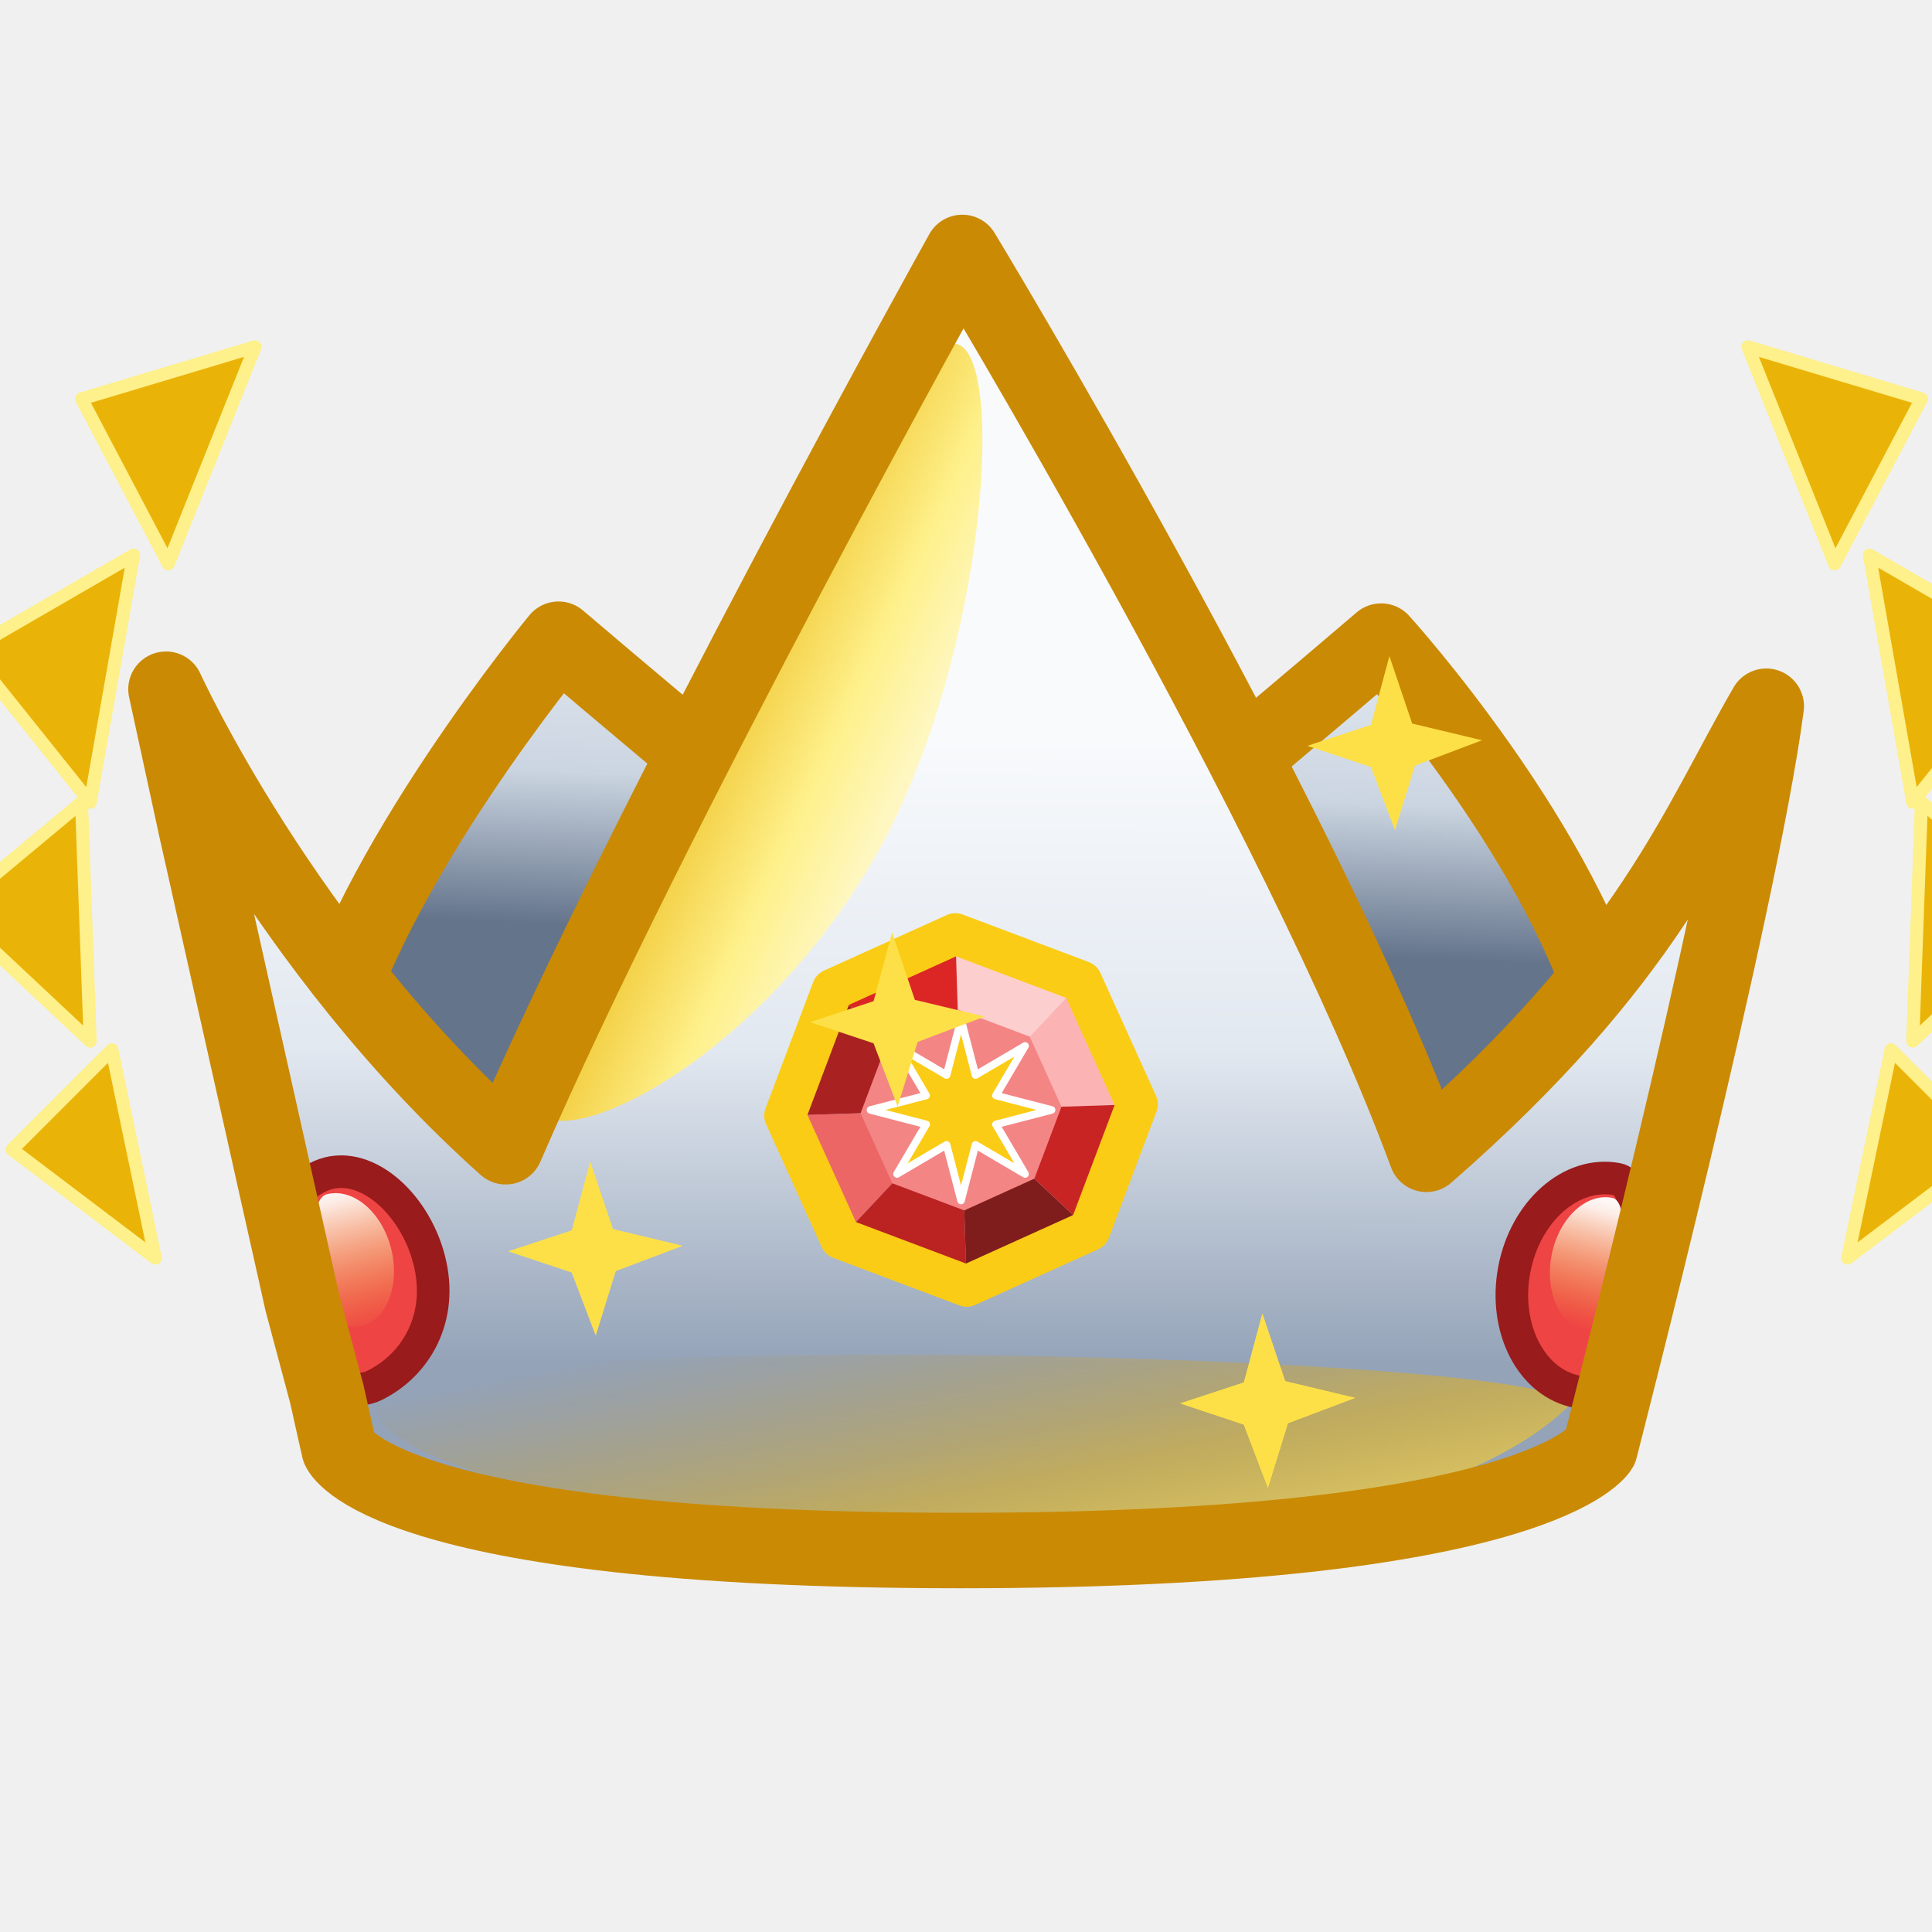
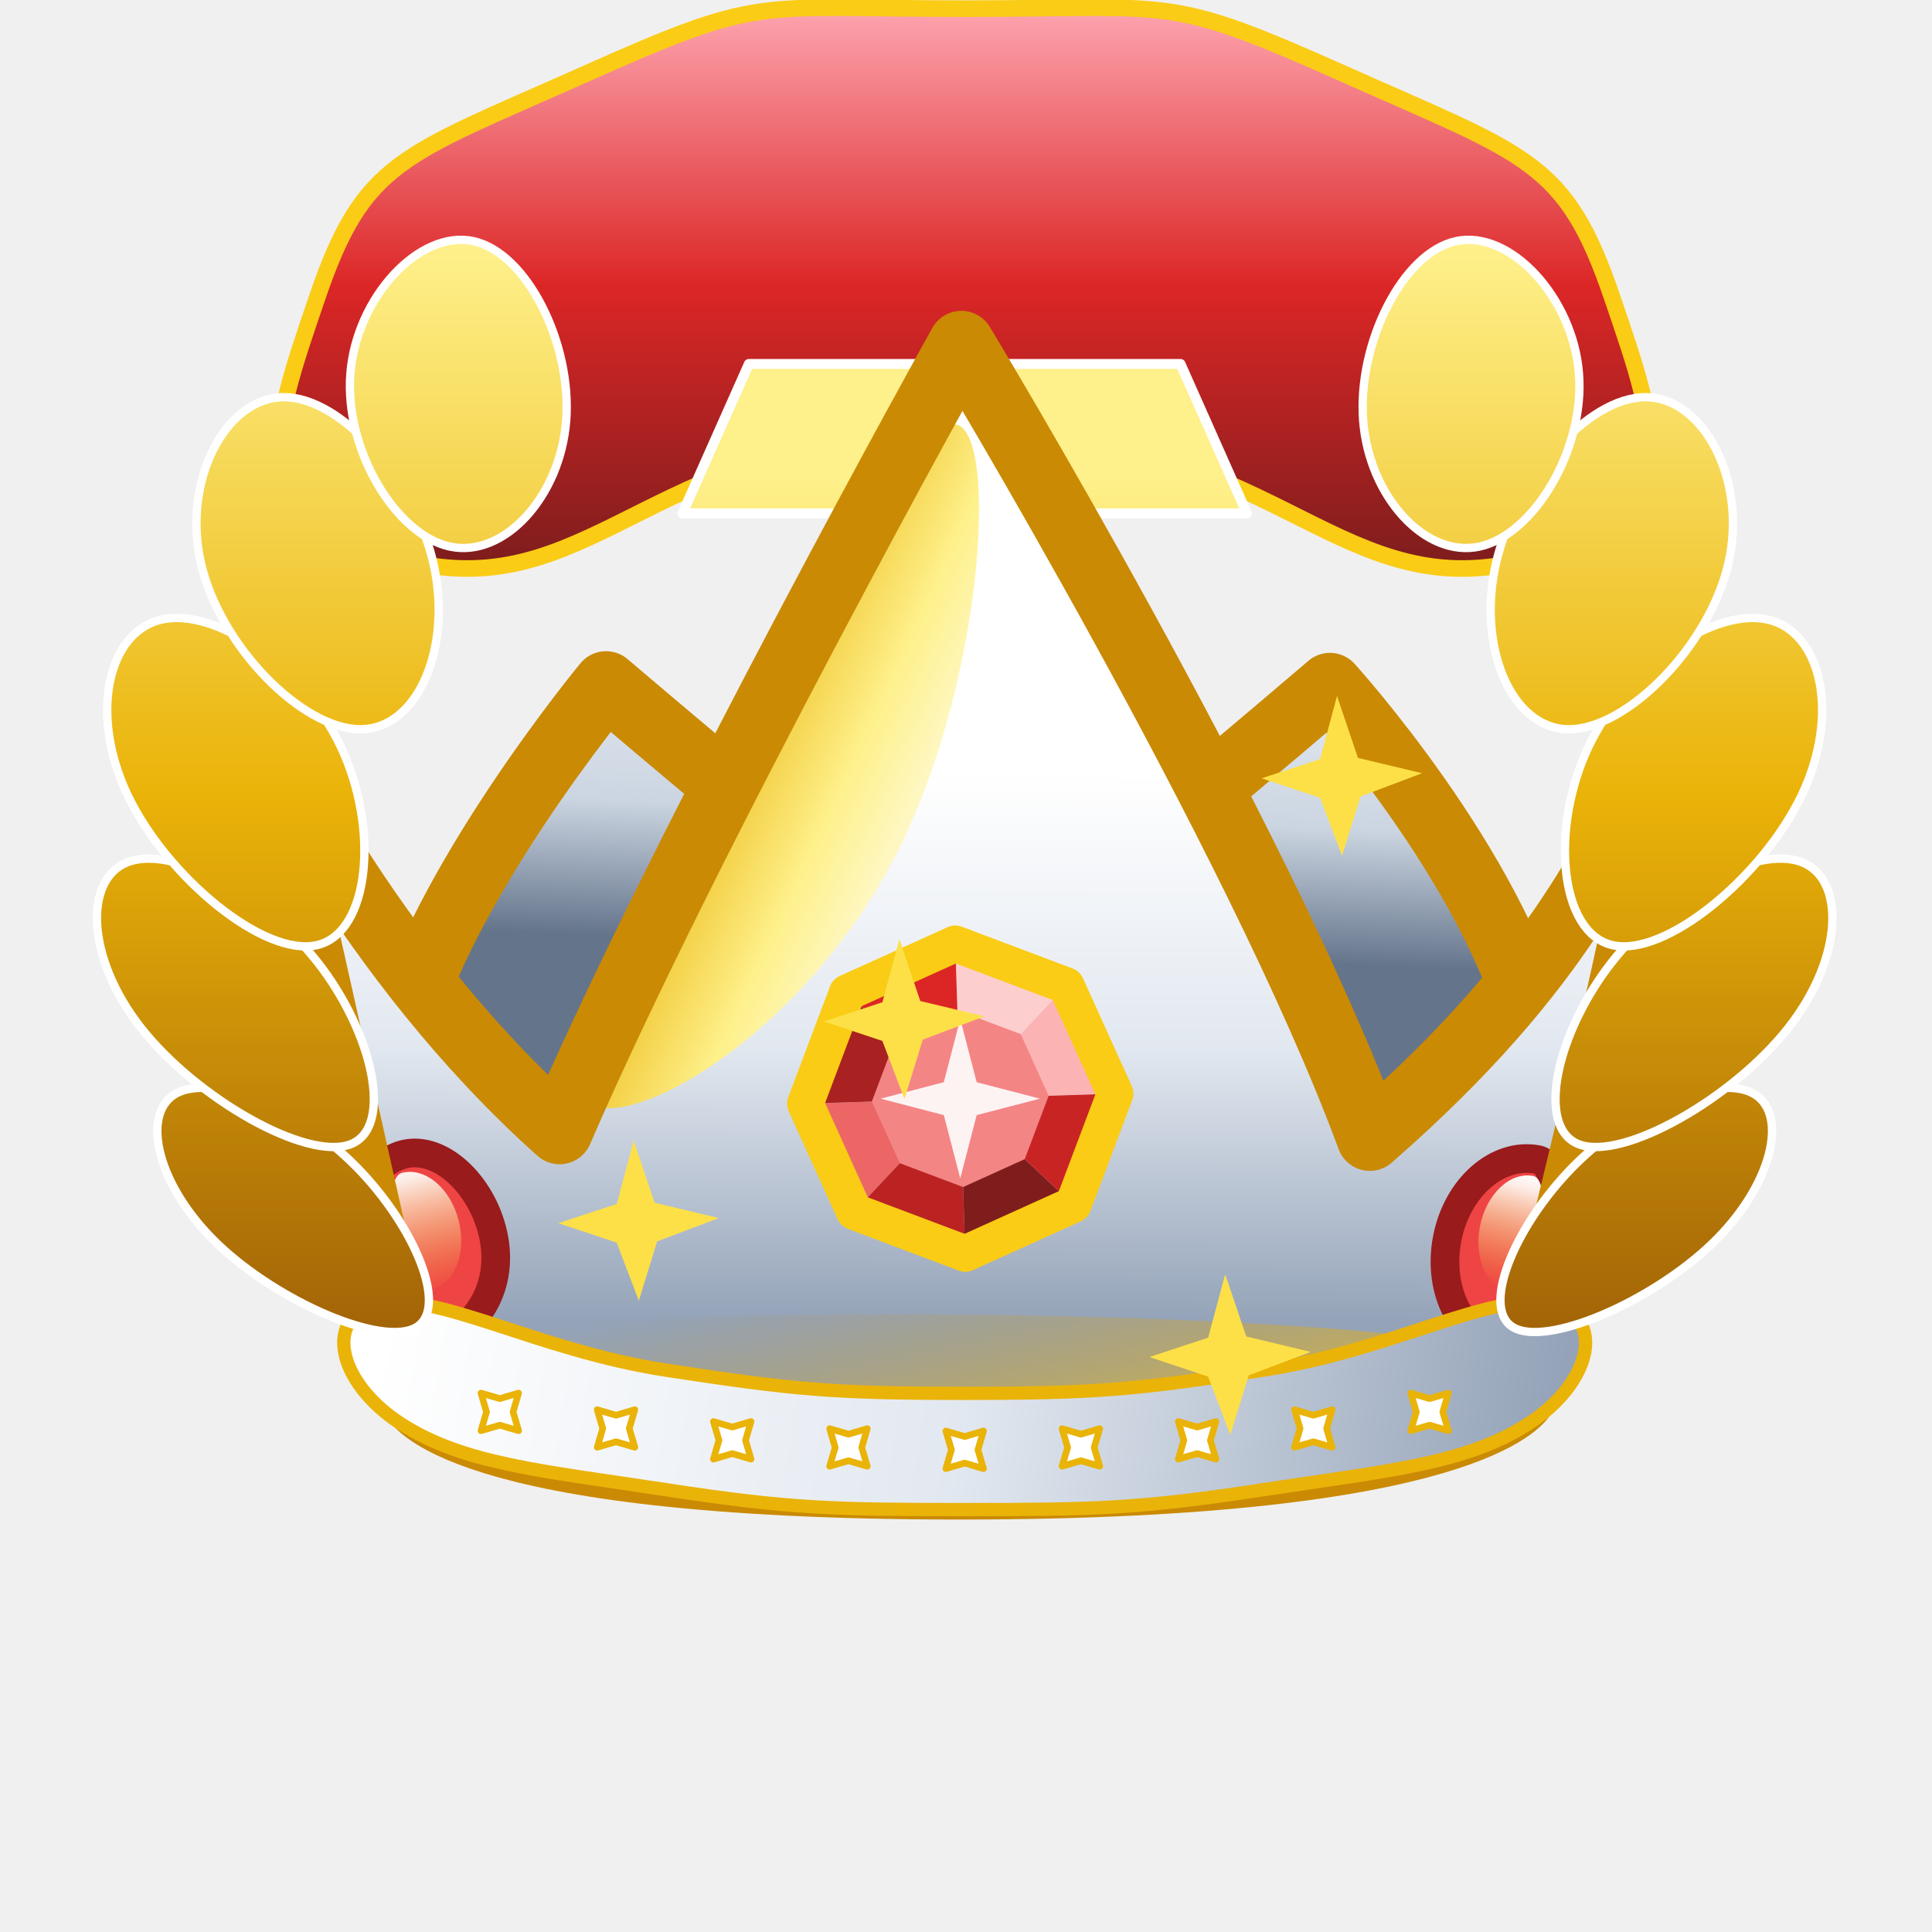
<svg xmlns="http://www.w3.org/2000/svg" viewBox="0 0 512 512" width="512" height="512">
  <defs>
-     <linearGradient id="lg_1" gradientUnits="userSpaceOnUse" x1="-2" y1="-60" x2="-5.258" y2="21.203">
+     <linearGradient id="lg_1" gradientUnits="userSpaceOnUse" x1="0" y1="-262" x2="0" y2="-95">
+       <stop offset="0%" stop-color="#fda4af" stop-opacity="1" />
+       <stop offset="50%" stop-color="#dc2626" stop-opacity="1" />
+       <stop offset="100%" stop-color="#7f1d1d" stop-opacity="1" />
+     </linearGradient>
+     <linearGradient id="lg_2" gradientUnits="userSpaceOnUse" x1="0" y1="-120" x2="0" y2="120">
+       <stop offset="0%" stop-color="#fef08a" stop-opacity="1" />
+       <stop offset="50%" stop-color="#eab308" stop-opacity="1" />
+       <stop offset="100%" stop-color="#a16207" stop-opacity="1" />
+     </linearGradient>
+     <linearGradient id="lg_3" gradientUnits="userSpaceOnUse" x1="-2" y1="-60" x2="-5.258" y2="21.203">
      <stop offset="0%" stop-color="#e2e8f0" stop-opacity="1" />
      <stop offset="50%" stop-color="#cbd5e1" stop-opacity="1" />
      <stop offset="100%" stop-color="#64748b" stop-opacity="1" />
    </linearGradient>
-     <linearGradient id="lg_2" gradientUnits="userSpaceOnUse" x1="4" y1="-32" x2="3.742" y2="133.203">
-       <stop offset="0%" stop-color="#f8fafc" stop-opacity="1" />
+     <linearGradient id="lg_4" gradientUnits="userSpaceOnUse" x1="4" y1="-32" x2="3.742" y2="133.203">
+       <stop offset="0%" stop-color="#ffffff" stop-opacity="1" />
      <stop offset="50%" stop-color="#e2e8f0" stop-opacity="1" />
      <stop offset="100%" stop-color="#94a3b8" stop-opacity="1" />
    </linearGradient>
-     <linearGradient id="lg_3" gradientUnits="userSpaceOnUse" x1="27.309" y1="66.784" x2="4.446" y2="-49.105">
+     <linearGradient id="lg_5" gradientUnits="userSpaceOnUse" x1="27.309" y1="66.784" x2="4.446" y2="-49.105">
      <stop offset="5%" stop-color="#fef08a" stop-opacity="1" />
      <stop offset="51%" stop-color="#eab308" stop-opacity="0.5" />
      <stop offset="96%" stop-color="#ca8a04" stop-opacity="0" />
    </linearGradient>
-     <linearGradient id="lg_4" gradientUnits="userSpaceOnUse" x1="57.574" y1="32.762" x2="-27.768" y2="-6.745">
+     <linearGradient id="lg_6" gradientUnits="userSpaceOnUse" x1="57.574" y1="32.762" x2="-27.768" y2="-6.745">
      <stop offset="0%" stop-color="#ffffff" stop-opacity="1" />
      <stop offset="50%" stop-color="#fef08a" stop-opacity="1" />
      <stop offset="100%" stop-color="#eab308" stop-opacity="1" />
    </linearGradient>
-     <linearGradient id="lg_5" gradientUnits="userSpaceOnUse" x1="7.756" y1="-20.683" x2="-2.837" y2="18.433">
+     <linearGradient id="lg_7" gradientUnits="userSpaceOnUse" x1="7.756" y1="-20.683" x2="-2.837" y2="18.433">
      <stop offset="5%" stop-color="#ffffff" stop-opacity="1" />
      <stop offset="12%" stop-color="#fefefb" stop-opacity="0.955" />
      <stop offset="18%" stop-color="#fefdf7" stop-opacity="0.909" />
      <stop offset="57%" stop-color="#f8df95" stop-opacity="0.455" />
      <stop offset="96%" stop-color="#f1c234" stop-opacity="0" />
    </linearGradient>
-     <linearGradient id="lg_6" gradientUnits="userSpaceOnUse" x1="-7.728" y1="-23.592" x2="4.54" y2="21.275">
+     <linearGradient id="lg_8" gradientUnits="userSpaceOnUse" x1="-7.728" y1="-23.592" x2="4.54" y2="21.275">
      <stop offset="5%" stop-color="#ffffff" stop-opacity="1" />
      <stop offset="12%" stop-color="#fefefb" stop-opacity="0.955" />
      <stop offset="18%" stop-color="#fefdf7" stop-opacity="0.909" />
      <stop offset="57%" stop-color="#f8df95" stop-opacity="0.455" />
      <stop offset="96%" stop-color="#f1c234" stop-opacity="0" />
    </linearGradient>
+     <linearGradient id="lg_9" gradientUnits="userSpaceOnUse" x1="-175" y1="130" x2="175" y2="185">
+       <stop offset="0%" stop-color="#ffffff" stop-opacity="1" />
+       <stop offset="50%" stop-color="#e2e8f0" stop-opacity="1" />
+       <stop offset="100%" stop-color="#94a3b8" stop-opacity="1" />
+     </linearGradient>
+     <linearGradient id="lg_10" gradientUnits="userSpaceOnUse" x1="0" y1="-190" x2="0" y2="140">
+       <stop offset="0%" stop-color="#fef08a" stop-opacity="1" />
+       <stop offset="50%" stop-color="#eab308" stop-opacity="1" />
+       <stop offset="100%" stop-color="#a16207" stop-opacity="1" />
+     </linearGradient>
  </defs>
-   <g transform="translate(192.95, 209.20)">
-     <g transform="translate(63.07, 18.70) scale(1.000, 1.000) translate(0.00, 0.00)">
-       <g transform="translate(0, 0) rotate(0) scale(1, 1) translate(0, 0)">
-         <path d="M -108.00 -58.50 C -108.00 -58.50, -158.50 2.50, -170.00 49.50 C -195.50 20.50, -204.00 -8.50, -204.00 -8.50 L -165.00 150.00 L 168.50 150.00 L 172.49 133.24 L 173.42 129.30 L 174.33 125.46 L 175.05 122.44 L 175.96 118.61 L 177.43 112.44 L 179.84 102.32 L 186.24 75.38 L 197.65 27.40 L 199.25 20.66 L 205.00 -3.50 C 205.00 -3.50, 190.50 30.50, 172.00 46.50 C 159.50 -3.50, 110.00 -58.00, 110.00 -58.00 C 110.00 -58.00, 16.50 22.00, 1.50 30.50 C -26.00 11.50, -108.00 -58.50, -108.00 -58.50 Z" fill="url(#lg_1)" fill-opacity="1" stroke="#ca8a04" stroke-width="20" stroke-linecap="round" stroke-linejoin="round" />
-       </g>
-     </g>
-     <g transform="translate(63.07, 18.70) scale(1.000, 1.000) translate(0.00, 0.00)">
-       <g transform="translate(0, 0) rotate(0) scale(1, 1) translate(0, 0)">
-         <path d="M -1.00 -161.00 C -1.00 -161.00, -84.00 -12.00, -122.00 76.00 C -180.00 22.00, -212.00 -44.00, -212.00 -44.00 L -204.22 -9.24 L -201.37 3.50 L -195.97 27.61 L -191.99 45.38 L -186.47 70.03 L -183.12 85.01 L -177.84 108.57 L -175.94 117.08 L -170.27 142.40 L -168.44 150.56 L -167.00 157.00 C -167.00 157.00, -155.50 183.00, -1.50 183.00 C 152.50 183.00, 168.00 156.00, 168.00 156.00 C 168.00 156.00, 205.50 9.50, 212.50 -43.50 C 194.00 -11.50, 181.00 26.50, 122.00 78.00 C 88.00 -14.00, -1.00 -161.00, -1.00 -161.00 Z" fill="url(#lg_2)" fill-opacity="1" stroke="none" stroke-width="0" stroke-linecap="round" stroke-linejoin="round" />
+   <g transform="translate(252.95, 269.20) scale(0.880, 0.880) translate(-60, -60)">
+     <g transform="translate(63.07, 18.70) scale(1.000, 1.000) translate(0.00, 0.00)">
+       <g transform="translate(0, 0) rotate(0) scale(1, 1) translate(0, 0)">
+         <path d="M -165.00 -95.00 C -219.60 -106.20, -209.00 -133.84, -195.00 -175.00 C -181.00 -216.16, -169.60 -217.64, -115.00 -242.00 C -60.40 -266.36, -64.40 -262.00, 0.00 -262.00 C 64.40 -262.00, 60.40 -266.36, 115.00 -242.00 C 169.60 -217.64, 181.00 -216.16, 195.00 -175.00 C 209.00 -133.84, 219.60 -106.20, 165.00 -95.00 C 110.40 -83.80, 92.40 -135.00, 0.00 -135.00 C -92.40 -135.00, -110.40 -83.80, -165.00 -95.00 Z" fill="url(#lg_1)" fill-opacity="1" stroke="#facc15" stroke-width="5" stroke-linecap="round" stroke-linejoin="round" />
+       </g>
+       <g transform="translate(0, 0) rotate(0) scale(1, 1) translate(0, 0)">
+         <path d="M -85.00 -110.00 L -65.00 -155.00 L 65.00 -155.00 L 85.00 -110.00 L -85.00 -110.00 Z" fill="url(#lg_2)" fill-opacity="1" stroke="#ffffff" stroke-width="3" stroke-linecap="round" stroke-linejoin="round" />
+       </g>
+     </g>
+     <g transform="translate(63.07, 18.70) scale(1.000, 1.000) translate(0.00, 0.00)">
+       <g transform="translate(0, 0) rotate(0) scale(1, 1) translate(0, 0)">
+         <path d="M -108.00 -58.50 C -108.00 -58.50, -158.50 2.50, -170.00 49.50 C -195.50 20.50, -204.00 -8.50, -204.00 -8.50 L -165.00 150.00 L 168.50 150.00 L 172.49 133.24 L 173.42 129.30 L 174.33 125.46 L 175.05 122.44 L 175.96 118.61 L 177.43 112.44 L 179.84 102.32 L 186.24 75.38 L 197.65 27.40 L 199.25 20.66 L 205.00 -3.50 C 205.00 -3.50, 190.50 30.50, 172.00 46.50 C 159.50 -3.50, 110.00 -58.00, 110.00 -58.00 C 110.00 -58.00, 16.50 22.00, 1.50 30.50 C -26.00 11.50, -108.00 -58.50, -108.00 -58.50 Z" fill="url(#lg_3)" fill-opacity="1" stroke="#ca8a04" stroke-width="20" stroke-linecap="round" stroke-linejoin="round" />
+       </g>
+     </g>
+     <g transform="translate(63.07, 18.70) scale(1.000, 1.000) translate(0.00, 0.00)">
+       <g transform="translate(0, 0) rotate(0) scale(1, 1) translate(0, 0)">
+         <path d="M -1.00 -161.00 C -1.00 -161.00, -84.00 -12.00, -122.00 76.00 C -180.00 22.00, -212.00 -44.00, -212.00 -44.00 L -204.22 -9.24 L -201.37 3.50 L -195.97 27.61 L -191.99 45.38 L -186.47 70.03 L -183.12 85.01 L -177.84 108.57 L -175.94 117.08 L -170.27 142.40 L -168.44 150.56 L -167.00 157.00 C -167.00 157.00, -155.50 183.00, -1.50 183.00 C 152.50 183.00, 168.00 156.00, 168.00 156.00 C 168.00 156.00, 205.50 9.50, 212.50 -43.50 C 194.00 -11.50, 181.00 26.50, 122.00 78.00 C 88.00 -14.00, -1.00 -161.00, -1.00 -161.00 Z" fill="url(#lg_4)" fill-opacity="1" stroke="none" stroke-width="0" stroke-linecap="round" stroke-linejoin="round" />
      </g>
    </g>
    <g transform="translate(62.10, 171.03) scale(1.000, 1.000) translate(0.00, 0.00)">
      <g transform="translate(2, 3.5) rotate(0) scale(1, 1) translate(0, 0)">
-         <path d="M 158.11 -10.54 C 173.85 -25.31, -164.96 -32.99, -158.55 -10.98 C -149.09 21.51, 94.18 49.48, 158.11 -10.54 Z" fill="url(#lg_3)" fill-opacity="1" stroke="none" stroke-width="0" stroke-linecap="round" stroke-linejoin="round" />
+         <path d="M 158.11 -10.54 C 173.85 -25.31, -164.96 -32.99, -158.55 -10.98 C -149.09 21.51, 94.18 49.48, 158.11 -10.54 Z" fill="url(#lg_5)" fill-opacity="1" stroke="none" stroke-width="0" stroke-linecap="round" stroke-linejoin="round" />
      </g>
    </g>
    <g transform="translate(61.73, 84.95) scale(1.000, 1.000) translate(-265.17, -339.65)">
      <g transform="translate(265.173, 339.648) rotate(0) scale(1, 1) translate(0, 0)">
        <path d="M 0.00 0.00 L 0.00 0.00 L 0.00 0.00 L 0.00 0.00 Z" fill="#fdbcbc" fill-opacity="1" stroke="none" stroke-width="0" stroke-linecap="round" stroke-linejoin="round" />
      </g>
      <g transform="translate(241.849, 356.673) rotate(0) scale(1, 1) translate(0, 0)">
        <path d="M 23.32 -17.02 L -8.59 17.02 L -23.32 -15.51 L -23.32 -15.52 L 23.32 -17.02 L 23.32 -17.02 Z" fill="#ec6666" fill-opacity="1" stroke="none" stroke-width="0" stroke-linecap="round" stroke-linejoin="round" />
      </g>
      <g transform="translate(265.173, 339.648) rotate(0) scale(1, 1) translate(0, 0)">
        <path d="M 0.00 0.00 L 0.00 0.00 L 0.00 0.00 L 0.00 0.00 L 0.00 0.00 Z" fill="#fca5a5" fill-opacity="1" stroke="none" stroke-width="0" stroke-linecap="round" stroke-linejoin="round" />
      </g>
      <g transform="translate(241.85, 324.443) rotate(0) scale(1, 1) translate(0, 0)">
        <path d="M 23.32 15.21 L -23.32 16.71 L -10.73 -16.71 L -10.73 -16.71 L 23.32 15.21 L 23.32 15.21 Z" fill="#a92121" fill-opacity="1" stroke="none" stroke-width="0" stroke-linecap="round" stroke-linejoin="round" />
      </g>
      <g transform="translate(265.173, 339.648) rotate(0) scale(1, 1) translate(0, 0)">
        <path d="M 0.00 0.00 L 0.00 0.00 L 0.00 0.00 L 0.00 0.00 Z" fill="#fca5a5" fill-opacity="1" stroke="none" stroke-width="0" stroke-linecap="round" stroke-linejoin="round" />
      </g>
      <g transform="translate(280.378, 316.325) rotate(0) scale(1, 1) translate(0, 0)">
        <path d="M -15.21 23.32 L -16.71 -23.32 L 16.71 -10.73 L 16.71 -10.73 L -15.21 23.32 L -15.21 23.32 Z" fill="#fdcece" fill-opacity="1" stroke="none" stroke-width="0" stroke-linecap="round" stroke-linejoin="round" />
      </g>
      <g transform="translate(249.967, 362.971) rotate(0) scale(1, 1) translate(0, 0)">
        <path d="M -16.71 10.73 L 15.21 -23.32 L 16.71 23.32 L -16.71 10.73 L -16.71 10.73 Z" fill="#bb2323" fill-opacity="1" stroke="none" stroke-width="0" stroke-linecap="round" stroke-linejoin="round" />
      </g>
      <g transform="translate(248.148, 316.325) rotate(0) scale(1, 1) translate(0, 0)">
        <path d="M -17.02 -8.59 L 15.51 -23.32 L 15.52 -23.32 L 17.02 23.32 L -17.02 -8.59 Z" fill="#dc2626" fill-opacity="1" stroke="none" stroke-width="0" stroke-linecap="round" stroke-linejoin="round" />
      </g>
      <g transform="translate(282.198, 362.972) rotate(0) scale(1, 1) translate(0, 0)">
        <path d="M -17.02 -23.32 L -17.02 -23.32 L 17.02 8.59 L -15.51 23.32 L -15.52 23.32 L -17.02 -23.32 L -17.02 -23.32 Z" fill="#7f1d1d" fill-opacity="1" stroke="none" stroke-width="0" stroke-linecap="round" stroke-linejoin="round" />
      </g>
      <g transform="translate(288.497, 322.623) rotate(0) scale(1, 1) translate(0, 0)">
        <path d="M -23.32 17.02 L 8.60 -17.02 L 23.32 15.51 L 23.32 15.52 L -23.32 17.02 L -23.32 17.02 Z" fill="#fcb3b3" fill-opacity="1" stroke="none" stroke-width="0" stroke-linecap="round" stroke-linejoin="round" />
      </g>
      <g transform="translate(288.496, 354.854) rotate(0) scale(1, 1) translate(0, 0)">
        <path d="M 23.32 -16.71 L 10.73 16.71 L 10.73 16.71 L -23.32 -15.21 L 23.32 -16.71 Z" fill="#c92424" fill-opacity="1" stroke="none" stroke-width="0" stroke-linecap="round" stroke-linejoin="round" />
      </g>
      <g transform="translate(265.173, 339.648) rotate(0) scale(1, 1) translate(0, 0)">
        <path d="M 19.43 18.21 L 26.62 -0.86 L 18.21 -19.43 L -0.86 -26.62 L -19.43 -18.21 L -26.62 0.86 L -18.21 19.43 L 0.86 26.62 L 19.43 18.21 Z" fill="#f48585" fill-opacity="1" stroke="none" stroke-width="0" stroke-linecap="round" stroke-linejoin="round" />
      </g>
      <g transform="translate(265.173, 339.649) rotate(0) scale(1, 1) translate(0, 0)">
        <path d="M 31.92 -34.05 L 31.92 -34.05 L -1.51 -46.65 L -1.51 -46.65 L -34.05 -31.92 L -34.05 -31.92 L -46.65 1.51 L -46.65 1.51 L -31.92 34.05 L -31.92 34.05 L 1.51 46.65 L 1.51 46.65 L 34.05 31.92 L 34.05 31.92 L 46.65 -1.51 L 46.65 -1.51 L 31.92 -34.05 Z" fill="none" fill-opacity="1" stroke="#facc15" stroke-width="11" stroke-linecap="round" stroke-linejoin="round" />
      </g>
      <g transform="translate(265.173, 339.649) rotate(0) scale(1, 1) translate(0, 0)">
-         <path d="M 0.00 -24.00 L 3.83 -9.24 L 16.97 -16.97 L 9.24 -3.83 L 24.00 0.00 L 9.24 3.83 L 16.97 16.97 L 3.83 9.24 L 0.00 24.00 L -3.83 9.24 L -16.97 16.97 L -9.24 3.83 L -24.00 0.00 L -9.24 -3.83 L -16.97 -16.97 L -3.83 -9.24 L 0.00 -24.00 Z" fill="#facc15" fill-opacity="1" stroke="#ffffff" stroke-width="2" stroke-linecap="round" stroke-linejoin="round" />
+         <path d="M 0.00 -24.00 L 4.95 -4.95 L 24.00 0.00 L 4.95 4.95 L 0.00 24.00 L -4.95 4.95 L -24.00 0.00 L -4.95 -4.95 L 0.00 -24.00 Z" fill="#ffffff" fill-opacity="0.9" stroke="none" stroke-width="0" stroke-linecap="round" stroke-linejoin="round" />
      </g>
    </g>
    <g transform="translate(7.69, -15.15) scale(1.000, 1.000) translate(0.00, 0.00)">
      <g transform="translate(0, 0) rotate(0) scale(1, 1) translate(0, 0)">
-         <path d="M 53.92 -102.47 C 66.00 -95.44, 59.61 -15.67, 30.75 33.95 C 1.89 83.58, -44.68 108.83, -56.76 101.81 C -68.84 94.78, -41.86 58.14, -12.99 8.51 C 15.87 -41.11, 41.84 -109.49, 53.92 -102.47 Z" fill="url(#lg_4)" fill-opacity="1" stroke="none" stroke-width="0" stroke-linecap="round" stroke-linejoin="round" />
+         <path d="M 53.92 -102.47 C 66.00 -95.44, 59.61 -15.67, 30.75 33.95 C 1.89 83.58, -44.68 108.83, -56.76 101.81 C -68.84 94.78, -41.86 58.14, -12.99 8.51 C 15.87 -41.11, 41.84 -109.49, 53.92 -102.47 Z" fill="url(#lg_6)" fill-opacity="1" stroke="none" stroke-width="0" stroke-linecap="round" stroke-linejoin="round" />
      </g>
    </g>
    <g transform="translate(224.34, 131.35) scale(1.000, 1.000) translate(-420.29, -366.05)">
      <g transform="translate(420.285, 366.047) rotate(0) scale(1, 1) translate(0, 0)">
        <path d="M 0.76 28.30 C -11.39 26.04, -18.90 11.60, -16.01 -3.97 C -13.12 -19.53, -0.93 -30.32, 11.22 -28.06 C 23.38 -25.81, 12.91 30.55, 0.76 28.30 Z" fill="#ef4444" fill-opacity="1" stroke="#991b1b" stroke-width="8.638" stroke-linecap="round" stroke-linejoin="round" />
      </g>
      <g transform="translate(423.467, 360.626) rotate(0) scale(1, 1) translate(0, 0)">
-         <path d="M 0.13 17.82 C -6.90 16.51, -11.13 7.50, -9.31 -2.30 C -7.49 -12.11, -0.31 -19.00, 6.72 -17.70 C 13.76 -16.39, 7.17 19.13, 0.13 17.82 Z" fill="url(#lg_5)" fill-opacity="1" stroke="none" stroke-width="0" stroke-linecap="round" stroke-linejoin="round" />
+         <path d="M 0.13 17.82 C -6.90 16.51, -11.13 7.50, -9.31 -2.30 C -7.49 -12.11, -0.31 -19.00, 6.72 -17.70 C 13.76 -16.39, 7.17 19.13, 0.13 17.82 Z" fill="url(#lg_7)" fill-opacity="1" stroke="none" stroke-width="0" stroke-linecap="round" stroke-linejoin="round" />
      </g>
    </g>
    <g transform="translate(-95.31, 130.00) scale(1.000, 1.000) translate(-100.64, -364.70)">
      <g transform="translate(100.638, 364.696) rotate(0) scale(1, 1) translate(0, 0)">
        <path d="M 1.54 27.98 C 12.64 22.55, 20.03 9.98, 16.09 -5.35 C 12.15 -20.68, -1.40 -32.52, -12.71 -27.54 C -37.39 -16.70, -15.76 36.43, 1.54 27.98 Z" fill="#ef4444" fill-opacity="1" stroke="#991b1b" stroke-width="8.638" stroke-linecap="round" stroke-linejoin="round" />
      </g>
      <g transform="translate(97.237, 359.375) rotate(0) scale(1, 1) translate(0, 0)">
-         <path d="M 1.32 17.61 C 8.31 16.10, 11.86 6.56, 9.38 -3.11 C 6.90 -12.77, -0.73 -19.16, -7.66 -17.38 C -14.59 -15.60, -11.49 20.38, 1.32 17.61 Z" fill="url(#lg_6)" fill-opacity="1" stroke="none" stroke-width="0" stroke-linecap="round" stroke-linejoin="round" />
+         <path d="M 1.32 17.61 C 8.31 16.10, 11.86 6.56, 9.38 -3.11 C 6.90 -12.77, -0.73 -19.16, -7.66 -17.38 C -14.59 -15.60, -11.49 20.38, 1.32 17.61 Z" fill="url(#lg_8)" fill-opacity="1" stroke="none" stroke-width="0" stroke-linecap="round" stroke-linejoin="round" />
      </g>
    </g>
    <g transform="translate(63.07, 18.70) scale(1.000, 1.000) translate(0.00, 0.00)">
      <g transform="translate(0, 0) rotate(0) scale(1, 1) translate(0, 0)">
        <path d="M -1.00 -161.00 C -1.00 -161.00, -84.00 -12.00, -122.00 76.00 C -180.68 23.63, -212.03 -45.25, -212.03 -45.25 L -204.22 -9.24 L -201.37 3.50 L -195.97 27.61 L -191.99 45.38 L -186.47 70.03 L -183.12 85.01 L -177.84 108.57 L -175.94 117.08 L -169.41 141.51 L -167.59 149.67 L -166.14 156.11 C -166.14 156.11, -155.50 183.00, -1.50 183.00 C 152.50 183.00, 168.00 156.00, 168.00 156.00 C 168.00 156.00, 205.06 12.26, 212.06 -40.74 C 193.56 -8.74, 181.00 26.50, 122.00 78.00 C 88.00 -14.00, -1.00 -161.00, -1.00 -161.00 Z" fill="none" fill-opacity="1" stroke="#ca8a04" stroke-width="20" stroke-linecap="round" stroke-linejoin="round" />
      </g>
    </g>
-     <g transform="translate(0.00, 0.00) scale(1.150, 1.150) translate(0.00, 0.00)">
-       <g transform="translate(63, 18) rotate(0) scale(1, 1) translate(0, 0)">
-         <path d="M 195.00 90.00 L 228.00 65.00 L 205.00 42.00 L 195.00 90.00 Z" fill="#eab308" fill-opacity="1" stroke="#fef08a" stroke-width="3" stroke-linecap="round" stroke-linejoin="round" />
-         <path d="M 210.00 40.00 L 242.00 10.00 L 212.00 -15.00 L 210.00 40.00 Z" fill="#eab308" fill-opacity="1" stroke="#fef08a" stroke-width="3" stroke-linecap="round" stroke-linejoin="round" />
-         <path d="M 210.00 -15.00 L 238.00 -50.00 L 200.00 -72.00 L 210.00 -15.00 Z" fill="#eab308" fill-opacity="1" stroke="#fef08a" stroke-width="3" stroke-linecap="round" stroke-linejoin="round" />
-         <path d="M 192.00 -70.00 L 212.00 -108.00 L 172.00 -120.00 L 192.00 -70.00 Z" fill="#eab308" fill-opacity="1" stroke="#fef08a" stroke-width="3" stroke-linecap="round" stroke-linejoin="round" />
-       </g>
-       <g transform="translate(63, 18) rotate(0) scale(1, 1) translate(0, 0)">
-         <path d="M -195.00 90.00 L -228.00 65.00 L -205.00 42.00 L -195.00 90.00 Z" fill="#eab308" fill-opacity="1" stroke="#fef08a" stroke-width="3" stroke-linecap="round" stroke-linejoin="round" />
-         <path d="M -210.00 40.00 L -242.00 10.00 L -212.00 -15.00 L -210.00 40.00 Z" fill="#eab308" fill-opacity="1" stroke="#fef08a" stroke-width="3" stroke-linecap="round" stroke-linejoin="round" />
-         <path d="M -210.00 -15.00 L -238.00 -50.00 L -200.00 -72.00 L -210.00 -15.00 Z" fill="#eab308" fill-opacity="1" stroke="#fef08a" stroke-width="3" stroke-linecap="round" stroke-linejoin="round" />
-         <path d="M -192.00 -70.00 L -212.00 -108.00 L -172.00 -120.00 L -192.00 -70.00 Z" fill="#eab308" fill-opacity="1" stroke="#fef08a" stroke-width="3" stroke-linecap="round" stroke-linejoin="round" />
-       </g>
-     </g>
-     <g transform="translate(176.66, -12.26) scale(1.150, 1.150) translate(0.00, 0.00)">
-       <g transform="translate(0, 0) rotate(0) scale(1, 1) translate(0, 0)">
-         <path d="M -1.22 -20.06 L 4.03 -4.51 L 20.13 -0.66 L 4.67 5.18 L 0.06 20.06 L -5.49 5.50 L -20.13 0.62 L -5.47 -4.21 L -1.22 -20.06 Z" fill="#fde047" fill-opacity="1" stroke="none" stroke-width="0" stroke-linecap="round" stroke-linejoin="round" />
-       </g>
-     </g>
-     <g transform="translate(-35.14, 121.70) scale(1.150, 1.150) translate(0.00, 0.00)">
-       <g transform="translate(0, 0) rotate(0) scale(1, 1) translate(0, 0)">
-         <path d="M -1.22 -20.06 L 4.03 -4.51 L 20.13 -0.66 L 4.67 5.18 L 0.06 20.06 L -5.49 5.50 L -20.13 0.62 L -5.47 -4.21 L -1.22 -20.06 Z" fill="#fde047" fill-opacity="1" stroke="none" stroke-width="0" stroke-linecap="round" stroke-linejoin="round" />
-       </g>
-     </g>
-     <g transform="translate(44.86, 60.96) scale(1.150, 1.150) translate(0.00, 0.00)">
-       <g transform="translate(0, 0) rotate(0) scale(1, 1) translate(0, 0)">
-         <path d="M -1.22 -20.06 L 4.03 -4.51 L 20.13 -0.66 L 4.67 5.18 L 0.06 20.06 L -5.49 5.50 L -20.13 0.62 L -5.47 -4.21 L -1.22 -20.06 Z" fill="#fde047" fill-opacity="1" stroke="none" stroke-width="0" stroke-linecap="round" stroke-linejoin="round" />
-       </g>
-     </g>
-     <g transform="translate(142.99, 162.01) scale(1.150, 1.150) translate(0.00, 0.00)">
-       <g transform="translate(0, 0) rotate(0) scale(1, 1) translate(0, 0)">
-         <path d="M -1.22 -20.06 L 4.03 -4.51 L 20.13 -0.66 L 4.67 5.18 L 0.06 20.06 L -5.49 5.50 L -20.13 0.62 L -5.47 -4.21 L -1.22 -20.06 Z" fill="#fde047" fill-opacity="1" stroke="none" stroke-width="0" stroke-linecap="round" stroke-linejoin="round" />
-       </g>
-     </g>
-     <g transform="translate(142.99, 162.01) scale(1.150, 1.150) translate(0.00, 0.00)">
+     <g transform="translate(63.07, 18.70) scale(1.000, 1.000) translate(0.00, 0.00)">
+       <g transform="translate(0, 0) rotate(0) scale(1, 1) translate(0, 0)">
+         <path d="M -176.00 128.00 C -158.40 124.48, -128.72 142.06, -90.00 148.00 C -51.28 153.94, -39.60 155.00, 0.00 155.00 C 39.60 155.00, 51.28 153.94, 90.00 148.00 C 128.72 142.06, 158.40 124.48, 176.00 128.00 C 193.60 131.52, 188.92 151.68, 170.00 164.00 C 151.08 176.32, 127.40 178.28, 90.00 184.00 C 52.60 189.72, 39.60 190.00, 0.00 190.00 C -39.60 190.00, -52.60 189.72, -90.00 184.00 C -127.40 178.28, -151.08 176.32, -170.00 164.00 C -188.92 151.68, -193.60 131.52, -176.00 128.00 Z" fill="url(#lg_9)" fill-opacity="1" stroke="#eab308" stroke-width="4" stroke-linecap="round" stroke-linejoin="round" />
+       </g>
+       <g transform="translate(0, 0) rotate(0) scale(1, 1) translate(0, 0)">
+         <path d="M -134.34 166.24 L -140.00 164.58 L -145.66 166.24 L -144.00 160.58 L -145.66 154.92 L -140.00 156.58 L -134.34 154.92 L -136.00 160.58 L -134.34 166.24 Z" fill="#ffffff" fill-opacity="1" stroke="#eab308" stroke-width="2" stroke-linecap="round" stroke-linejoin="round" />
+         <path d="M -99.34 171.23 L -105.00 169.58 L -110.66 171.23 L -109.00 165.58 L -110.66 159.92 L -105.00 161.58 L -99.34 159.92 L -101.00 165.58 L -99.34 171.23 Z" fill="#ffffff" fill-opacity="1" stroke="#eab308" stroke-width="2" stroke-linecap="round" stroke-linejoin="round" />
+         <path d="M -64.34 174.80 L -70.00 173.14 L -75.66 174.80 L -74.00 169.14 L -75.66 163.49 L -70.00 165.14 L -64.34 163.49 L -66.00 169.14 L -64.34 174.80 Z" fill="#ffffff" fill-opacity="1" stroke="#eab308" stroke-width="2" stroke-linecap="round" stroke-linejoin="round" />
+         <path d="M -29.34 176.94 L -35.00 175.29 L -40.66 176.94 L -39.00 171.29 L -40.66 165.63 L -35.00 167.29 L -29.34 165.63 L -31.00 171.29 L -29.34 176.94 Z" fill="#ffffff" fill-opacity="1" stroke="#eab308" stroke-width="2" stroke-linecap="round" stroke-linejoin="round" />
+         <path d="M 5.66 177.66 L 0.00 176.00 L -5.66 177.66 L -4.00 172.00 L -5.66 166.34 L 0.00 168.00 L 5.66 166.34 L 4.00 172.00 L 5.66 177.66 Z" fill="#ffffff" fill-opacity="1" stroke="#eab308" stroke-width="2" stroke-linecap="round" stroke-linejoin="round" />
+         <path d="M 40.66 176.94 L 35.00 175.29 L 29.34 176.94 L 31.00 171.29 L 29.34 165.63 L 35.00 167.29 L 40.66 165.63 L 39.00 171.29 L 40.66 176.94 Z" fill="#ffffff" fill-opacity="1" stroke="#eab308" stroke-width="2" stroke-linecap="round" stroke-linejoin="round" />
+         <path d="M 75.66 174.80 L 70.00 173.14 L 64.34 174.80 L 66.00 169.14 L 64.34 163.49 L 70.00 165.14 L 75.66 163.49 L 74.00 169.14 L 75.66 174.80 Z" fill="#ffffff" fill-opacity="1" stroke="#eab308" stroke-width="2" stroke-linecap="round" stroke-linejoin="round" />
+         <path d="M 110.66 171.23 L 105.00 169.58 L 99.34 171.23 L 101.00 165.58 L 99.34 159.92 L 105.00 161.58 L 110.66 159.92 L 109.00 165.58 L 110.66 171.23 Z" fill="#ffffff" fill-opacity="1" stroke="#eab308" stroke-width="2" stroke-linecap="round" stroke-linejoin="round" />
+         <path d="M 145.66 166.24 L 140.00 164.58 L 134.34 166.24 L 136.00 160.58 L 134.34 154.92 L 140.00 156.58 L 145.66 154.92 L 144.00 160.58 L 145.66 166.24 Z" fill="#ffffff" fill-opacity="1" stroke="#eab308" stroke-width="2" stroke-linecap="round" stroke-linejoin="round" />
+       </g>
+       <g transform="translate(0, 0) rotate(0) scale(1, 1) translate(0, 0)">
+         <path d="M -165.00 135.00 C -175.00 141.25, -206.75 127.50, -225.00 110.00 C -243.25 92.50, -248.00 71.25, -238.00 65.00 C -228.00 58.75, -203.25 67.50, -185.00 85.00 C -166.75 102.50, -155.00 128.75, -165.00 135.00 Z" fill="url(#lg_10)" fill-opacity="1" stroke="#ffffff" stroke-width="2.5" stroke-linecap="round" stroke-linejoin="round" />
+         <path d="M -185.00 80.00 C -198.25 85.00, -231.25 66.25, -248.00 45.00 C -264.75 23.75, -265.25 0.00, -252.00 -5.00 C -238.75 -10.00, -211.75 3.75, -195.00 25.00 C -178.25 46.25, -171.75 75.00, -185.00 80.00 Z" fill="url(#lg_10)" fill-opacity="1" stroke="#ffffff" stroke-width="2.5" stroke-linecap="round" stroke-linejoin="round" />
+         <path d="M -195.00 20.00 C -211.00 23.75, -240.25 -0.50, -252.00 -25.00 C -263.75 -49.50, -258.00 -74.25, -242.00 -78.00 C -226.00 -81.75, -199.75 -64.50, -188.00 -40.00 C -176.25 -15.50, -179.00 16.25, -195.00 20.00 Z" fill="url(#lg_10)" fill-opacity="1" stroke="#ffffff" stroke-width="2.5" stroke-linecap="round" stroke-linejoin="round" />
+         <path d="M -182.00 -45.00 C -199.50 -45.00, -224.25 -70.00, -230.00 -95.00 C -235.75 -120.00, -222.50 -145.00, -205.00 -145.00 C -187.50 -145.00, -165.75 -120.00, -160.00 -95.00 C -154.25 -70.00, -164.50 -45.00, -182.00 -45.00 Z" fill="url(#lg_10)" fill-opacity="1" stroke="#ffffff" stroke-width="2.5" stroke-linecap="round" stroke-linejoin="round" />
+         <path d="M -155.00 -100.00 C -171.25 -103.50, -186.75 -129.00, -185.00 -152.00 C -183.25 -175.00, -164.25 -195.50, -148.00 -192.00 C -131.75 -188.50, -118.25 -161.00, -120.00 -138.00 C -121.75 -115.00, -138.75 -96.50, -155.00 -100.00 Z" fill="url(#lg_10)" fill-opacity="1" stroke="#ffffff" stroke-width="2.5" stroke-linecap="round" stroke-linejoin="round" />
+         <path d="M 165.00 135.00 C 175.00 141.25, 206.75 127.50, 225.00 110.00 C 243.25 92.50, 248.00 71.25, 238.00 65.00 C 228.00 58.75, 203.25 67.50, 185.00 85.00 C 166.75 102.50, 155.00 128.75, 165.00 135.00 Z" fill="url(#lg_10)" fill-opacity="1" stroke="#ffffff" stroke-width="2.5" stroke-linecap="round" stroke-linejoin="round" />
+         <path d="M 185.00 80.00 C 198.25 85.00, 231.25 66.25, 248.00 45.00 C 264.75 23.75, 265.25 0.00, 252.00 -5.00 C 238.75 -10.00, 211.75 3.75, 195.00 25.00 C 178.25 46.25, 171.75 75.00, 185.00 80.00 Z" fill="url(#lg_10)" fill-opacity="1" stroke="#ffffff" stroke-width="2.5" stroke-linecap="round" stroke-linejoin="round" />
+         <path d="M 195.00 20.00 C 211.00 23.75, 240.25 -0.50, 252.00 -25.00 C 263.75 -49.50, 258.00 -74.25, 242.00 -78.00 C 226.00 -81.75, 199.75 -64.50, 188.00 -40.00 C 176.25 -15.50, 179.00 16.25, 195.00 20.00 Z" fill="url(#lg_10)" fill-opacity="1" stroke="#ffffff" stroke-width="2.5" stroke-linecap="round" stroke-linejoin="round" />
+         <path d="M 182.00 -45.00 C 199.50 -45.00, 224.25 -70.00, 230.00 -95.00 C 235.75 -120.00, 222.50 -145.00, 205.00 -145.00 C 187.50 -145.00, 165.75 -120.00, 160.00 -95.00 C 154.25 -70.00, 164.50 -45.00, 182.00 -45.00 Z" fill="url(#lg_10)" fill-opacity="1" stroke="#ffffff" stroke-width="2.5" stroke-linecap="round" stroke-linejoin="round" />
+         <path d="M 155.00 -100.00 C 171.25 -103.50, 186.75 -129.00, 185.00 -152.00 C 183.25 -175.00, 164.25 -195.50, 148.00 -192.00 C 131.75 -188.50, 118.25 -161.00, 120.00 -138.00 C 121.75 -115.00, 138.75 -96.50, 155.00 -100.00 Z" fill="url(#lg_10)" fill-opacity="1" stroke="#ffffff" stroke-width="2.5" stroke-linecap="round" stroke-linejoin="round" />
+       </g>
+     </g>
+     <g transform="translate(176.66, -12.26) scale(1.200, 1.200) translate(0.00, 0.00)">
+       <g transform="translate(0, 0) rotate(0) scale(1, 1) translate(0, 0)">
+         <path d="M -1.22 -20.06 L 4.03 -4.51 L 20.13 -0.66 L 4.67 5.18 L 0.06 20.06 L -5.49 5.50 L -20.13 0.62 L -5.47 -4.21 L -1.22 -20.06 Z" fill="#fde047" fill-opacity="1" stroke="none" stroke-width="0" stroke-linecap="round" stroke-linejoin="round" />
+       </g>
+     </g>
+     <g transform="translate(-35.14, 121.70) scale(1.200, 1.200) translate(0.00, 0.00)">
+       <g transform="translate(0, 0) rotate(0) scale(1, 1) translate(0, 0)">
+         <path d="M -1.22 -20.06 L 4.03 -4.51 L 20.13 -0.66 L 4.67 5.18 L 0.06 20.06 L -5.49 5.50 L -20.13 0.62 L -5.47 -4.21 L -1.22 -20.06 Z" fill="#fde047" fill-opacity="1" stroke="none" stroke-width="0" stroke-linecap="round" stroke-linejoin="round" />
+       </g>
+     </g>
+     <g transform="translate(44.86, 60.96) scale(1.200, 1.200) translate(0.00, 0.00)">
+       <g transform="translate(0, 0) rotate(0) scale(1, 1) translate(0, 0)">
+         <path d="M -1.22 -20.06 L 4.03 -4.51 L 20.13 -0.66 L 4.67 5.18 L 0.06 20.06 L -5.49 5.50 L -20.13 0.62 L -5.47 -4.21 L -1.22 -20.06 Z" fill="#fde047" fill-opacity="1" stroke="none" stroke-width="0" stroke-linecap="round" stroke-linejoin="round" />
+       </g>
+     </g>
+     <g transform="translate(142.99, 162.01) scale(1.200, 1.200) translate(0.00, 0.00)">
+       <g transform="translate(0, 0) rotate(0) scale(1, 1) translate(0, 0)">
+         <path d="M -1.22 -20.06 L 4.03 -4.51 L 20.13 -0.66 L 4.67 5.18 L 0.06 20.06 L -5.49 5.50 L -20.13 0.62 L -5.47 -4.21 L -1.22 -20.06 Z" fill="#fde047" fill-opacity="1" stroke="none" stroke-width="0" stroke-linecap="round" stroke-linejoin="round" />
+       </g>
+     </g>
+     <g transform="translate(142.99, 162.01) scale(1.200, 1.200) translate(0.00, 0.00)">
      <g transform="translate(0, 0) rotate(0) scale(1, 1) translate(0, 0)">
        <path d="M -1.22 -20.06 L 4.03 -4.51 L 20.13 -0.66 L 4.67 5.18 L 0.06 20.06 L -5.49 5.50 L -20.13 0.62 L -5.47 -4.21 L -1.22 -20.06 Z" fill="#fde047" fill-opacity="1" stroke="none" stroke-width="0" stroke-linecap="round" stroke-linejoin="round" />
      </g>
    </g>
  </g>
</svg>
